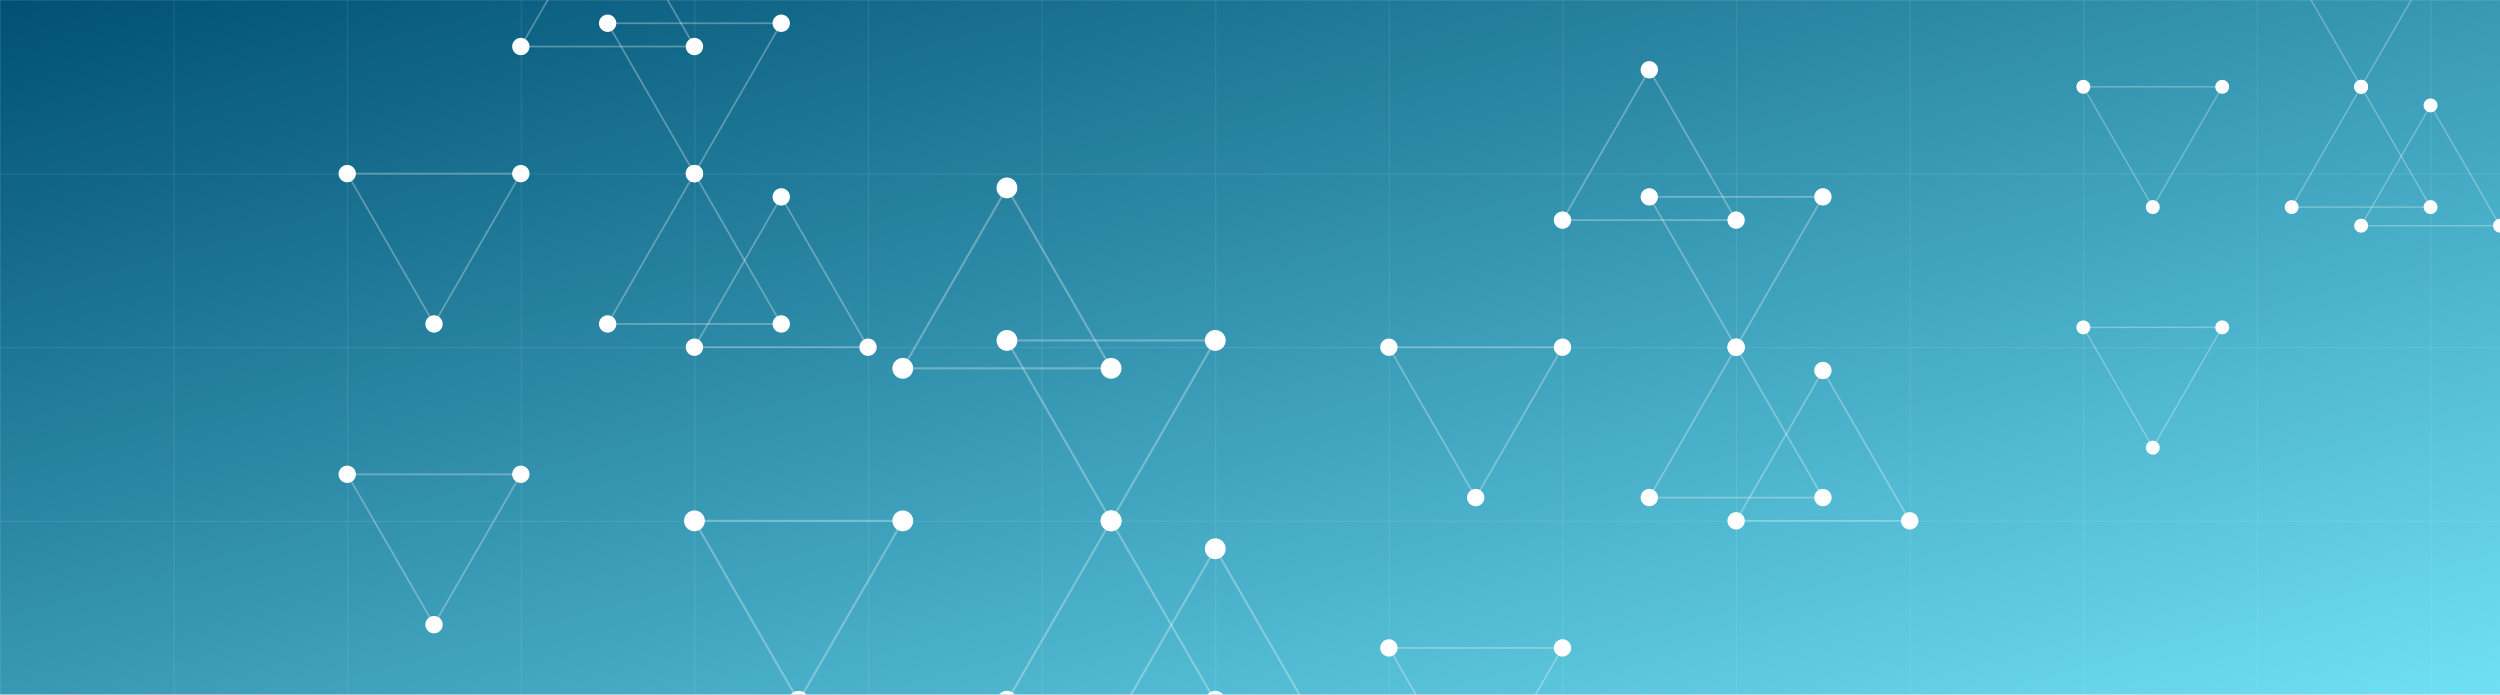
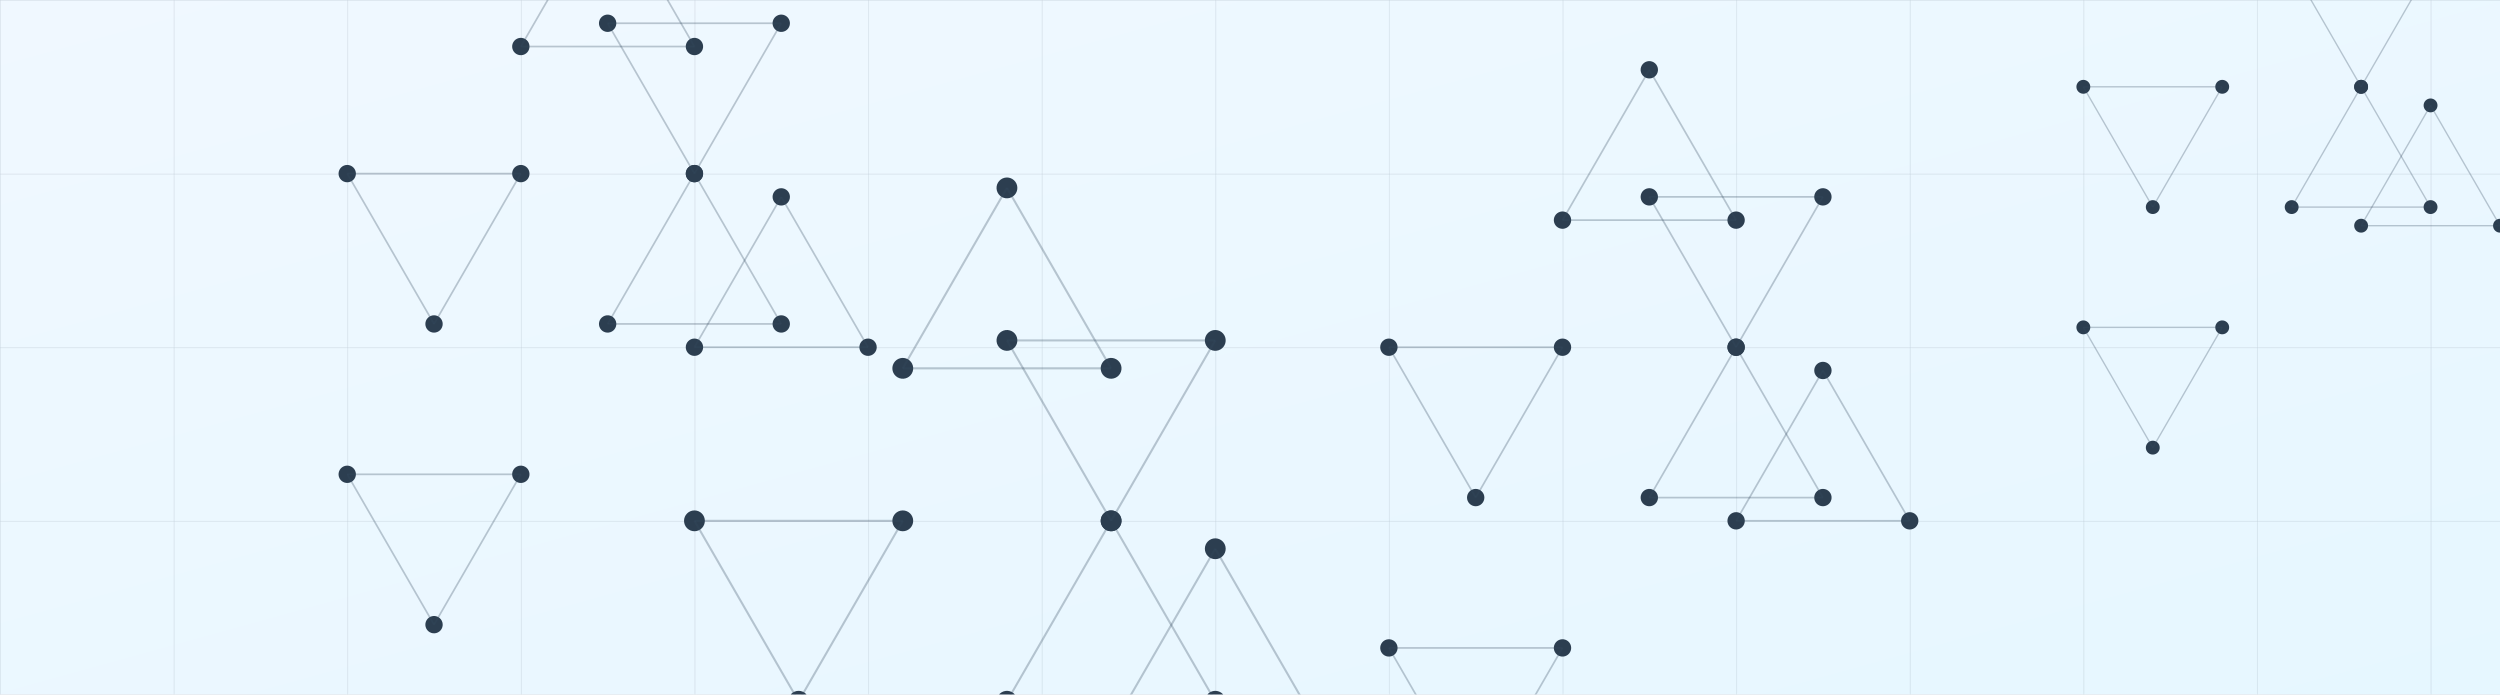
<svg xmlns="http://www.w3.org/2000/svg" width="1440" height="400" viewBox="0 0 1440 400" preserveAspectRatio="xMidYMid slice">
  <defs>
    <linearGradient id="bgGradient" x1="0%" y1="0%" x2="100%" y2="100%">
-       <stop offset="0%" style="stop-color:#005073; stop-opacity:1" />
-       <stop offset="100%" style="stop-color:#70e1f5; stop-opacity:1" />
+       <stop offset="0%" style="stop-color:#f0f8ff; stop-opacity:1" />
+       <stop offset="100%" style="stop-color:#e6f7ff; stop-opacity:1" />
    </linearGradient>
    <pattern id="grid" width="100" height="100" patternUnits="userSpaceOnUse">
      <rect width="100" height="100" fill="none" />
-       <path d="M100 0 L0 0 0 100" fill="none" stroke="#ffffff" stroke-width="0.5" opacity="0.2" />
+       <path d="M100 0 L0 0 0 100" fill="none" stroke="#2c3e50" stroke-width="0.5" opacity="0.2" />
    </pattern>
    <g id="network">
-       <circle cx="0" cy="0" r="5" fill="#ffffff" />
-       <circle cx="100" cy="0" r="5" fill="#ffffff" />
-       <circle cx="50" cy="86.6" r="5" fill="#ffffff" />
-       <line x1="0" y1="0" x2="100" y2="0" stroke="#ffffff" stroke-width="1" opacity="0.3" />
-       <line x1="100" y1="0" x2="50" y2="86.6" stroke="#ffffff" stroke-width="1" opacity="0.3" />
-       <line x1="50" y1="86.6" x2="0" y2="0" stroke="#ffffff" stroke-width="1" opacity="0.3" />
+       <circle cx="0" cy="0" r="5" fill="#2c3e50" />
+       <circle cx="100" cy="0" r="5" fill="#2c3e50" />
+       <circle cx="50" cy="86.6" r="5" fill="#2c3e50" />
+       <line x1="0" y1="0" x2="100" y2="0" stroke="#34495e" stroke-width="1" opacity="0.3" />
+       <line x1="100" y1="0" x2="50" y2="86.6" stroke="#34495e" stroke-width="1" opacity="0.3" />
+       <line x1="50" y1="86.6" x2="0" y2="0" stroke="#34495e" stroke-width="1" opacity="0.3" />
    </g>
  </defs>
  <rect width="100%" height="100%" fill="url(#bgGradient)" />
  <rect width="100%" height="100%" fill="url(#grid)" />
  <g transform="translate(200,100) scale(1)">
    <use href="#network" />
    <use href="#network" transform="translate(200,0) rotate(60)" />
    <use href="#network" transform="translate(100,173.2) rotate(120)" />
    <use href="#network" transform="translate(300,100) rotate(180)" />
    <use href="#network" transform="translate(200,0) rotate(240)" />
    <use href="#network" transform="translate(100,-73.2) rotate(300)" />
  </g>
  <g transform="translate(800,200) scale(1)">
    <use href="#network" />
    <use href="#network" transform="translate(200,0) rotate(60)" />
    <use href="#network" transform="translate(100,173.2) rotate(120)" />
    <use href="#network" transform="translate(300,100) rotate(180)" />
    <use href="#network" transform="translate(200,0) rotate(240)" />
    <use href="#network" transform="translate(100,-73.2) rotate(300)" />
  </g>
  <g transform="translate(1200,50) scale(0.8)">
    <use href="#network" />
    <use href="#network" transform="translate(200,0) rotate(60)" />
    <use href="#network" transform="translate(100,173.2) rotate(120)" />
    <use href="#network" transform="translate(300,100) rotate(180)" />
    <use href="#network" transform="translate(200,0) rotate(240)" />
    <use href="#network" transform="translate(100,-73.2) rotate(300)" />
  </g>
  <g transform="translate(400,300) scale(1.2)">
    <use href="#network" />
    <use href="#network" transform="translate(200,0) rotate(60)" />
    <use href="#network" transform="translate(100,173.2) rotate(120)" />
    <use href="#network" transform="translate(300,100) rotate(180)" />
    <use href="#network" transform="translate(200,0) rotate(240)" />
    <use href="#network" transform="translate(100,-73.2) rotate(300)" />
  </g>
</svg>
